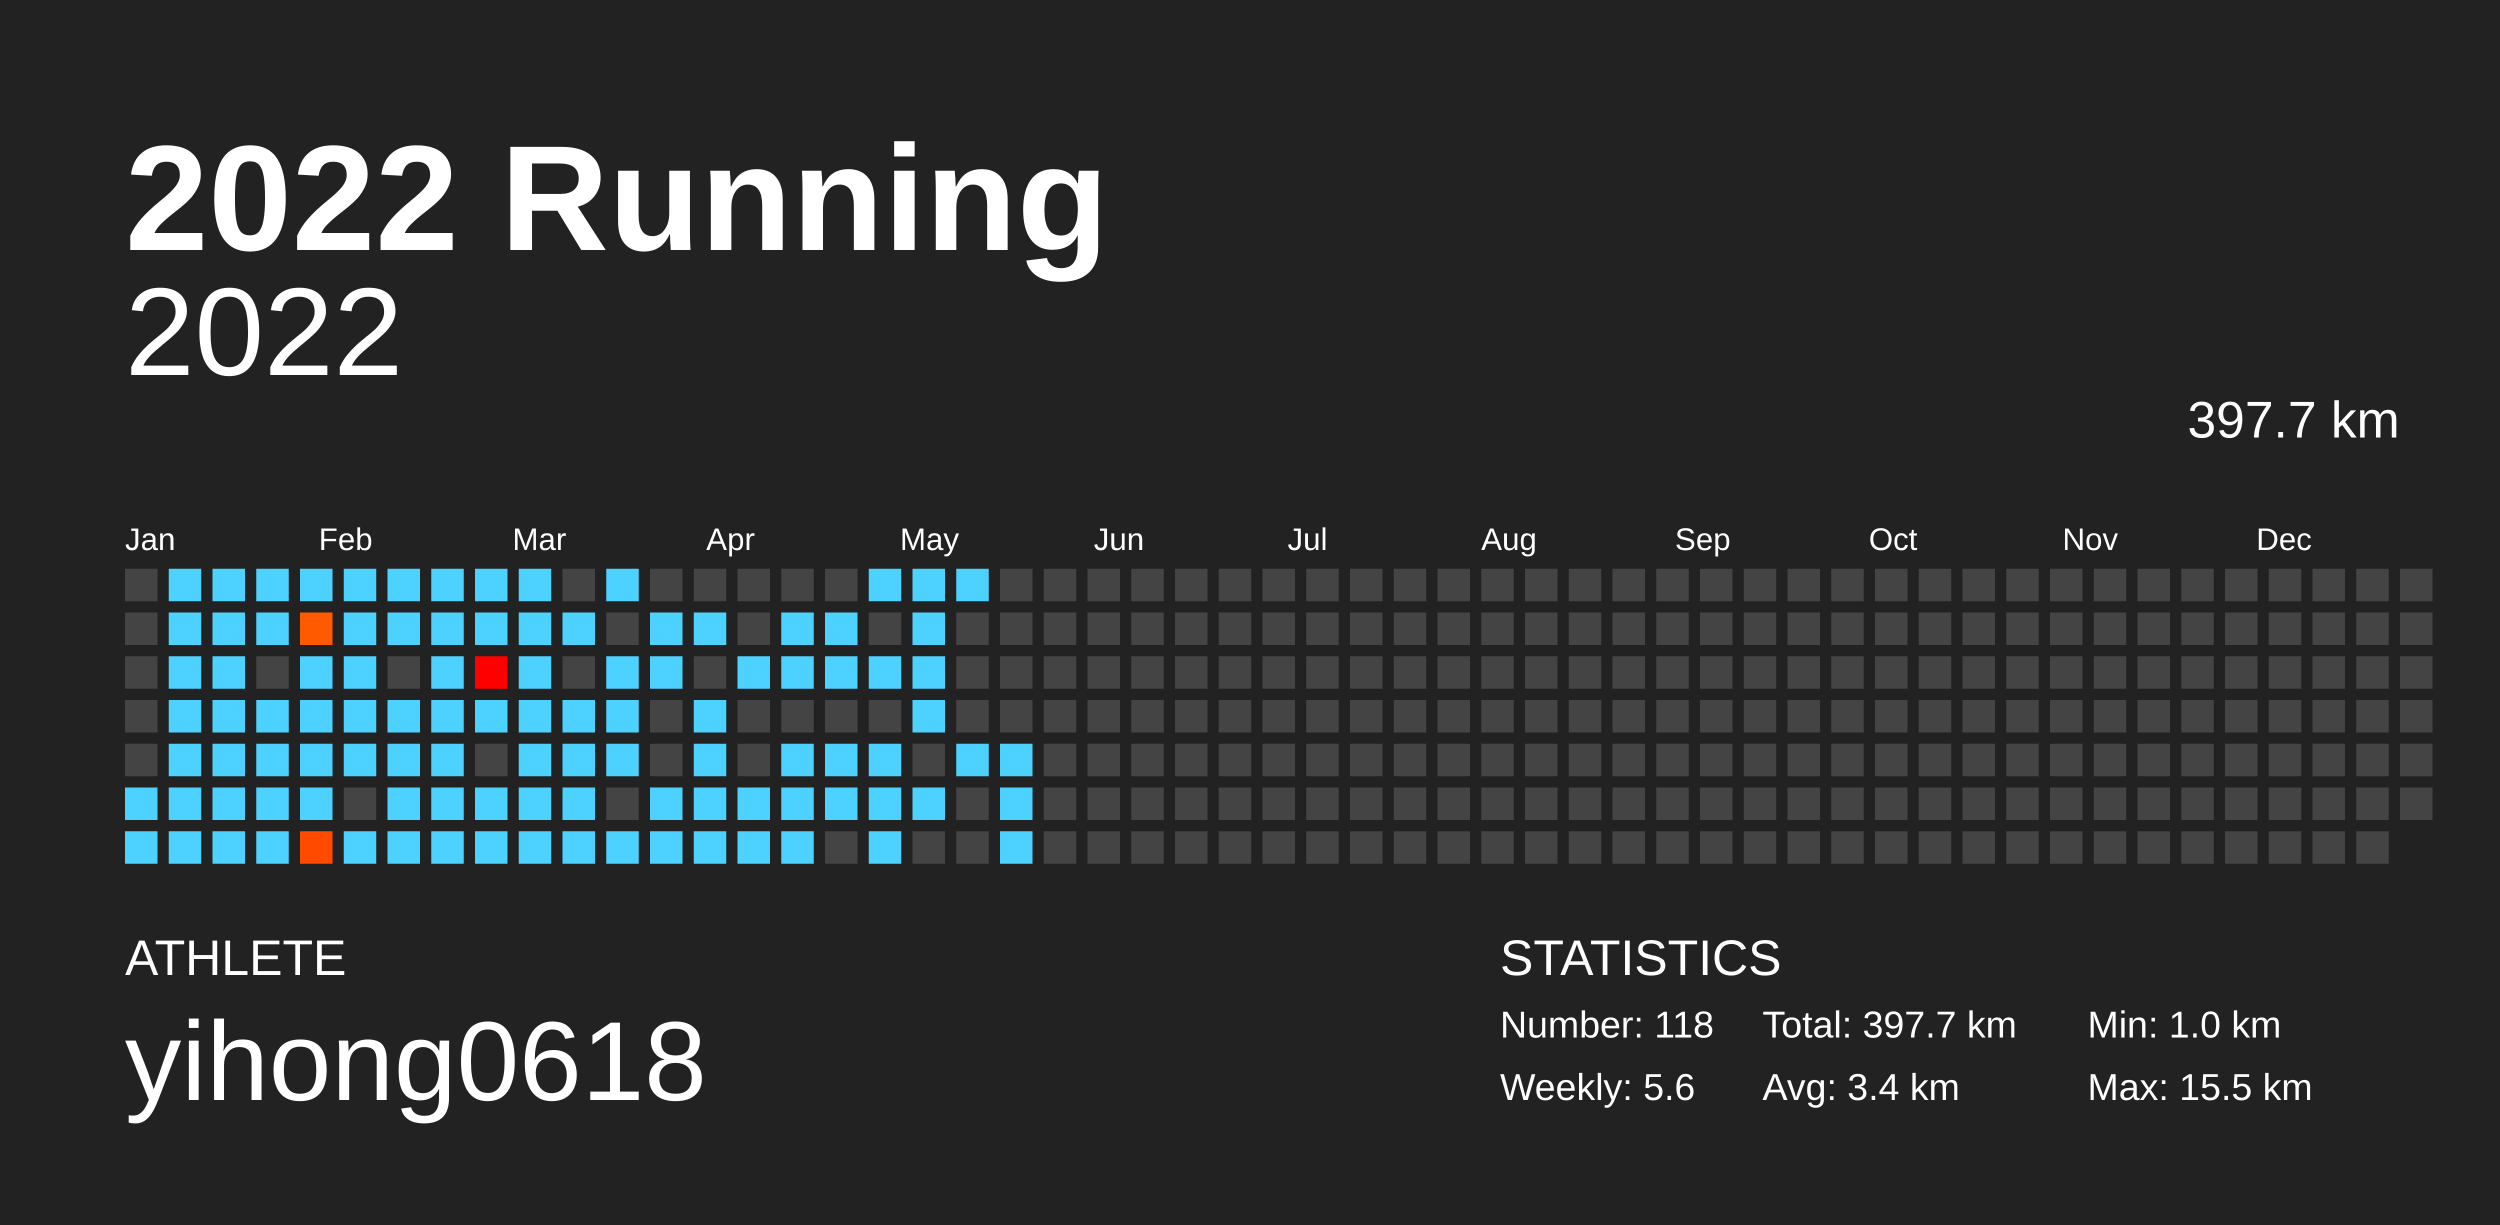
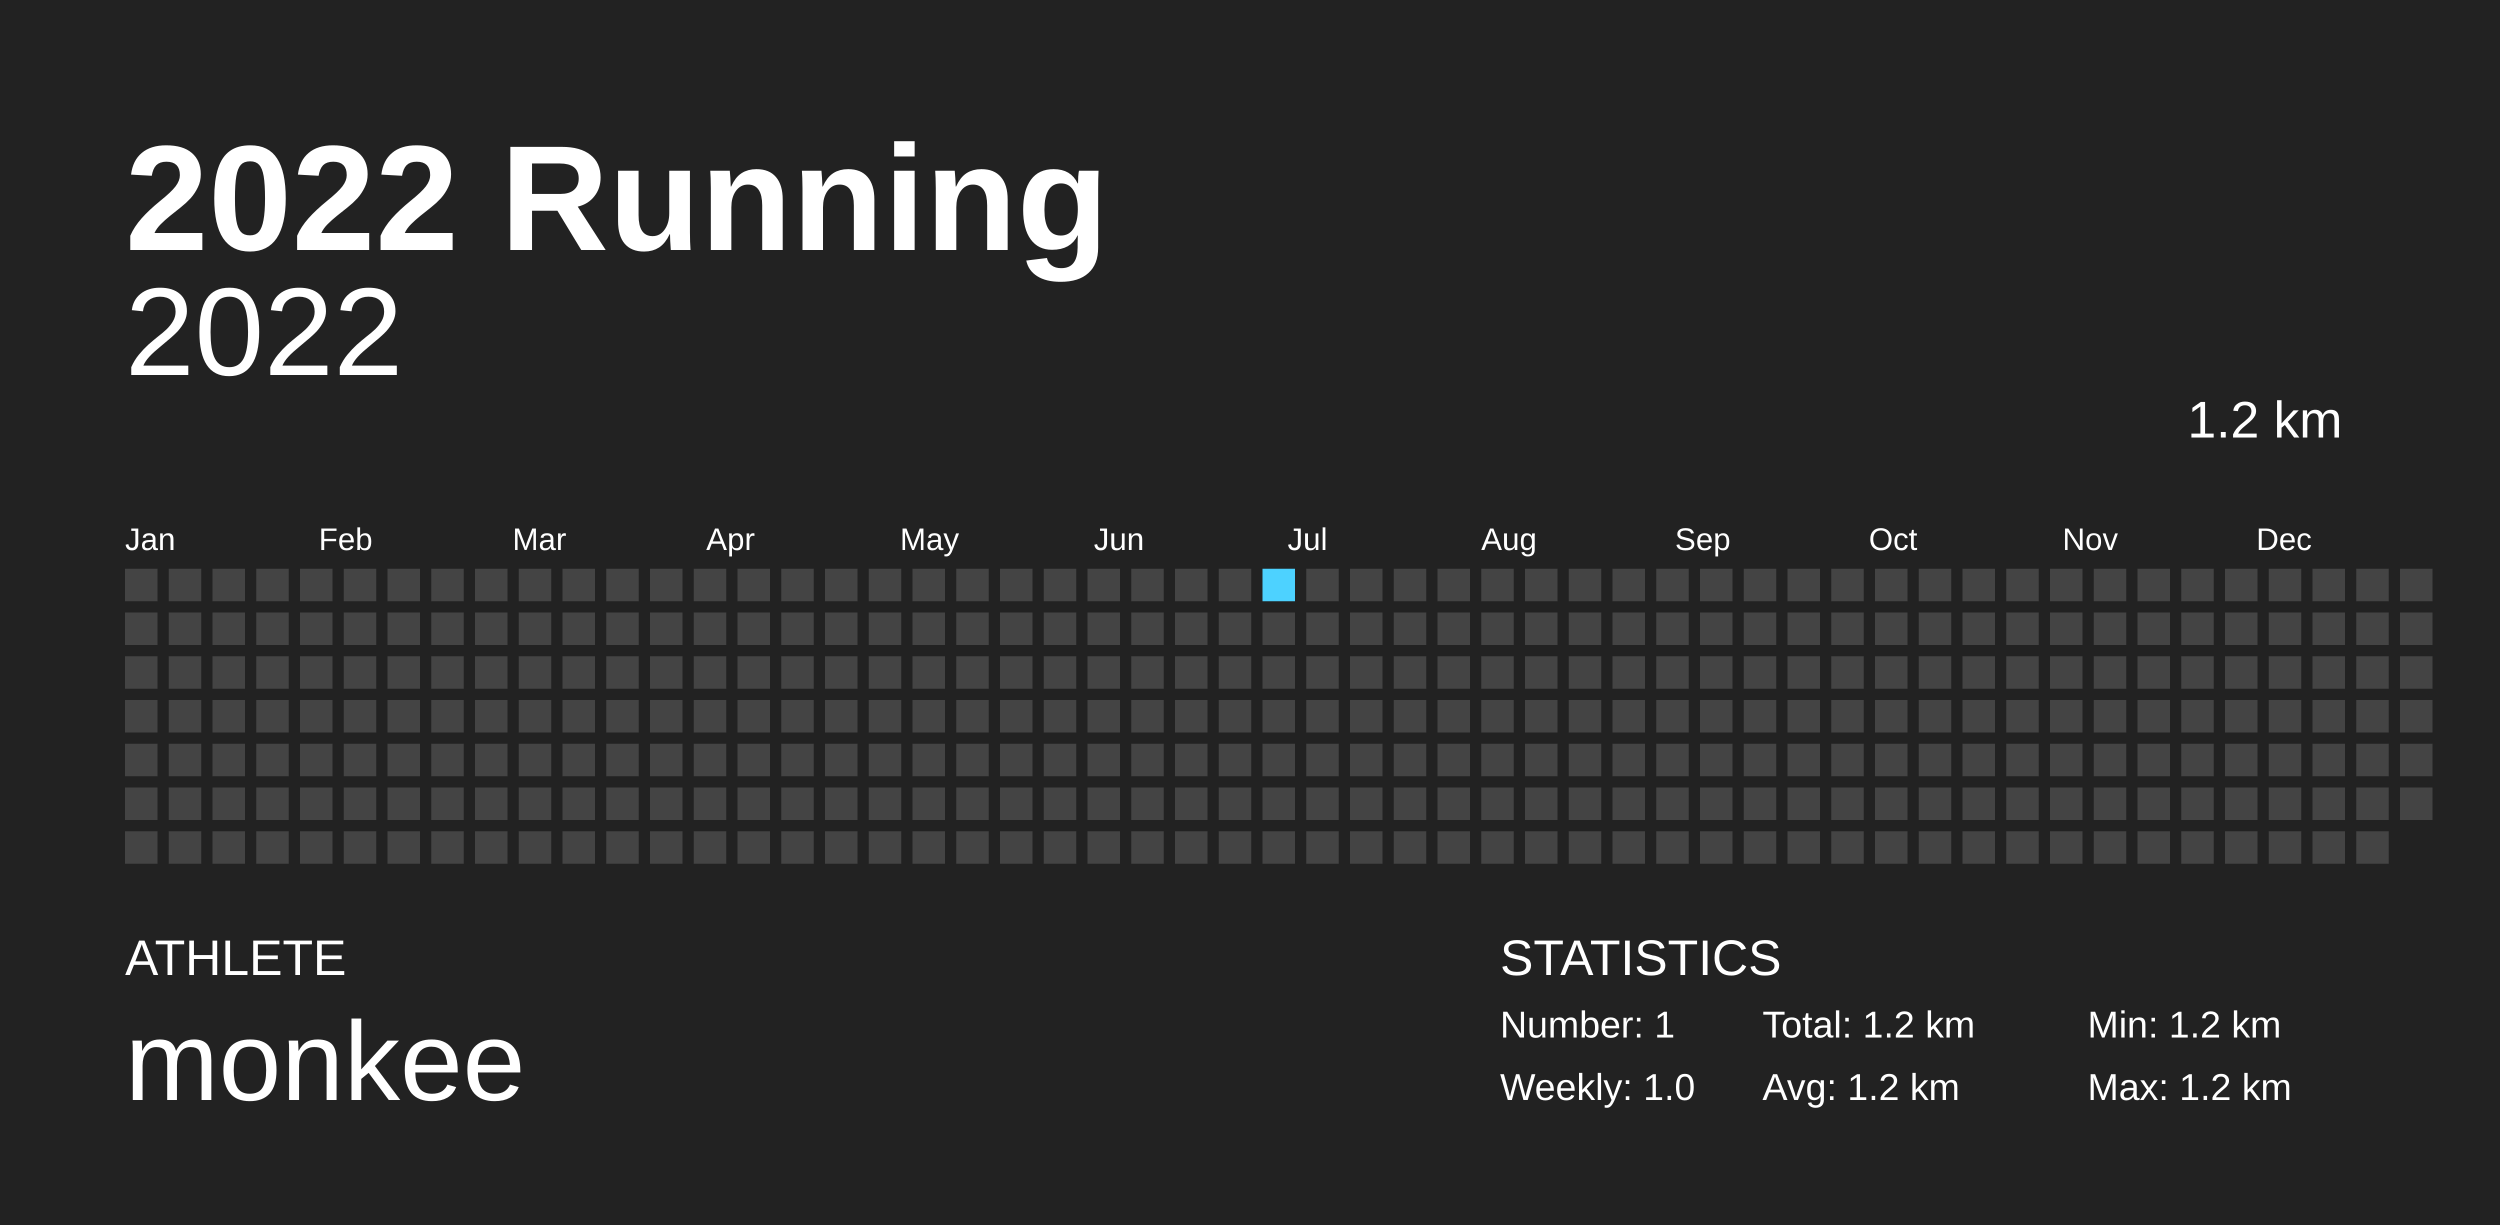
<svg xmlns="http://www.w3.org/2000/svg" baseProfile="full" height="98mm" version="1.1" viewBox="0,0,200,98" width="200mm">
  <defs />
  <rect fill="#222222" height="98" width="200" x="0" y="0" />
  <text fill="#FFFFFF" style="font-size:12px; font-family:Arial; font-weight:bold;" x="10" y="20">2022 Running</text>
  <text fill="#FFFFFF" style="font-size:4px; font-family:Arial" x="10" y="78">ATHLETE</text>
-   <text fill="#FFFFFF" style="font-size:9px; font-family:Arial" x="10" y="88">yihong0618</text>
+   <text fill="#FFFFFF" style="font-size:9px; font-family:Arial" x="10" y="88">monkee</text>
  <text fill="#FFFFFF" style="font-size:4px; font-family:Arial" x="120" y="78">STATISTICS</text>
-   <text fill="#FFFFFF" style="font-size:3px; font-family:Arial" x="120" y="83">Number: 118</text>
-   <text fill="#FFFFFF" style="font-size:3px; font-family:Arial" x="120" y="88">Weekly: 5.6</text>
-   <text fill="#FFFFFF" style="font-size:3px; font-family:Arial" x="141" y="83">Total: 397.7 km</text>
-   <text fill="#FFFFFF" style="font-size:3px; font-family:Arial" x="141" y="88">Avg: 3.4 km</text>
-   <text fill="#FFFFFF" style="font-size:3px; font-family:Arial" x="167" y="83">Min: 1.0 km</text>
-   <text fill="#FFFFFF" style="font-size:3px; font-family:Arial" x="167" y="88">Max: 15.5 km</text>
+   <text fill="#FFFFFF" style="font-size:3px; font-family:Arial" x="120" y="83">Number: 1</text>
+   <text fill="#FFFFFF" style="font-size:3px; font-family:Arial" x="120" y="88">Weekly: 1.0</text>
+   <text fill="#FFFFFF" style="font-size:3px; font-family:Arial" x="141" y="83">Total: 1.2 km</text>
+   <text fill="#FFFFFF" style="font-size:3px; font-family:Arial" x="141" y="88">Avg: 1.2 km</text>
+   <text fill="#FFFFFF" style="font-size:3px; font-family:Arial" x="167" y="83">Min: 1.2 km</text>
+   <text fill="#FFFFFF" style="font-size:3px; font-family:Arial" x="167" y="88">Max: 1.2 km</text>
  <text alignment-baseline="hanging" fill="#FFFFFF" style="font-size:10.0px; font-family:Arial;" x="10" y="30">2022</text>
-   <text alignment-baseline="hanging" fill="#FFFFFF" style="font-size:4.125px; font-family:Arial;" x="175" y="35">397.7 km</text>
+   <text alignment-baseline="hanging" fill="#FFFFFF" style="font-size:4.125px; font-family:Arial;" x="175" y="35">1.2 km</text>
  <text fill="#FFFFFF" style="font-size:2.5px; font-family:Arial" x="10.0" y="44">Jan</text>
  <text fill="#FFFFFF" style="font-size:2.5px; font-family:Arial" x="25.5" y="44">Feb</text>
  <text fill="#FFFFFF" style="font-size:2.5px; font-family:Arial" x="41.0" y="44">Mar</text>
  <text fill="#FFFFFF" style="font-size:2.5px; font-family:Arial" x="56.5" y="44">Apr</text>
  <text fill="#FFFFFF" style="font-size:2.5px; font-family:Arial" x="72.0" y="44">May</text>
  <text fill="#FFFFFF" style="font-size:2.5px; font-family:Arial" x="87.5" y="44">Jun</text>
  <text fill="#FFFFFF" style="font-size:2.5px; font-family:Arial" x="103.0" y="44">Jul</text>
  <text fill="#FFFFFF" style="font-size:2.5px; font-family:Arial" x="118.5" y="44">Aug</text>
  <text fill="#FFFFFF" style="font-size:2.5px; font-family:Arial" x="134.0" y="44">Sep</text>
  <text fill="#FFFFFF" style="font-size:2.5px; font-family:Arial" x="149.5" y="44">Oct</text>
  <text fill="#FFFFFF" style="font-size:2.5px; font-family:Arial" x="165.0" y="44">Nov</text>
  <text fill="#FFFFFF" style="font-size:2.5px; font-family:Arial" x="180.5" y="44">Dec</text>
  <rect fill="#444444" height="2.6" width="2.6" x="10.0" y="45.5" />
  <rect fill="#444444" height="2.6" width="2.6" x="10.0" y="49.0" />
  <rect fill="#444444" height="2.6" width="2.6" x="10.0" y="52.5" />
  <rect fill="#444444" height="2.6" width="2.6" x="10.0" y="56.0" />
  <rect fill="#444444" height="2.6" width="2.6" x="10.0" y="59.5" />
-   <rect fill="#4dd2ff" height="2.6" width="2.6" x="10.0" y="63.0" />
-   <rect fill="#4dd2ff" height="2.6" width="2.6" x="10.0" y="66.5" />
-   <rect fill="#4dd2ff" height="2.6" width="2.6" x="13.5" y="45.5" />
-   <rect fill="#4dd2ff" height="2.6" width="2.6" x="13.5" y="49.0" />
-   <rect fill="#4dd2ff" height="2.6" width="2.6" x="13.5" y="52.5" />
-   <rect fill="#4dd2ff" height="2.6" width="2.6" x="13.5" y="56.0" />
-   <rect fill="#4dd2ff" height="2.6" width="2.6" x="13.5" y="59.5" />
-   <rect fill="#4dd2ff" height="2.6" width="2.6" x="13.5" y="63.0" />
-   <rect fill="#4dd2ff" height="2.6" width="2.6" x="13.5" y="66.5" />
-   <rect fill="#4dd2ff" height="2.6" width="2.6" x="17.0" y="45.5" />
-   <rect fill="#4dd2ff" height="2.6" width="2.6" x="17.0" y="49.0" />
-   <rect fill="#4dd2ff" height="2.6" width="2.6" x="17.0" y="52.5" />
-   <rect fill="#4dd2ff" height="2.6" width="2.6" x="17.0" y="56.0" />
-   <rect fill="#4dd2ff" height="2.6" width="2.6" x="17.0" y="59.5" />
-   <rect fill="#4dd2ff" height="2.6" width="2.6" x="17.0" y="63.0" />
-   <rect fill="#4dd2ff" height="2.6" width="2.6" x="17.0" y="66.5" />
-   <rect fill="#4dd2ff" height="2.6" width="2.6" x="20.5" y="45.5" />
-   <rect fill="#4dd2ff" height="2.6" width="2.6" x="20.5" y="49.0" />
+   <rect fill="#444444" height="2.6" width="2.6" x="10.0" y="63.0" />
+   <rect fill="#444444" height="2.6" width="2.6" x="10.0" y="66.5" />
+   <rect fill="#444444" height="2.6" width="2.6" x="13.5" y="45.5" />
+   <rect fill="#444444" height="2.6" width="2.6" x="13.5" y="49.0" />
+   <rect fill="#444444" height="2.6" width="2.6" x="13.5" y="52.5" />
+   <rect fill="#444444" height="2.6" width="2.6" x="13.5" y="56.0" />
+   <rect fill="#444444" height="2.6" width="2.6" x="13.5" y="59.5" />
+   <rect fill="#444444" height="2.6" width="2.6" x="13.5" y="63.0" />
+   <rect fill="#444444" height="2.6" width="2.6" x="13.5" y="66.5" />
+   <rect fill="#444444" height="2.6" width="2.6" x="17.0" y="45.5" />
+   <rect fill="#444444" height="2.6" width="2.6" x="17.0" y="49.0" />
+   <rect fill="#444444" height="2.6" width="2.6" x="17.0" y="52.5" />
+   <rect fill="#444444" height="2.6" width="2.6" x="17.0" y="56.0" />
+   <rect fill="#444444" height="2.6" width="2.6" x="17.0" y="59.5" />
+   <rect fill="#444444" height="2.6" width="2.6" x="17.0" y="63.0" />
+   <rect fill="#444444" height="2.6" width="2.6" x="17.0" y="66.5" />
+   <rect fill="#444444" height="2.6" width="2.6" x="20.5" y="45.5" />
+   <rect fill="#444444" height="2.6" width="2.6" x="20.5" y="49.0" />
  <rect fill="#444444" height="2.6" width="2.6" x="20.5" y="52.5" />
-   <rect fill="#4dd2ff" height="2.6" width="2.6" x="20.5" y="56.0" />
-   <rect fill="#4dd2ff" height="2.6" width="2.6" x="20.5" y="59.5" />
-   <rect fill="#4dd2ff" height="2.6" width="2.6" x="20.5" y="63.0" />
-   <rect fill="#4dd2ff" height="2.6" width="2.6" x="20.5" y="66.5" />
-   <rect fill="#4dd2ff" height="2.6" width="2.6" x="24.0" y="45.5" />
-   <rect fill="#ff5a00" height="2.6" width="2.6" x="24.0" y="49.0" />
-   <rect fill="#4dd2ff" height="2.6" width="2.6" x="24.0" y="52.5" />
-   <rect fill="#4dd2ff" height="2.6" width="2.6" x="24.0" y="56.0" />
-   <rect fill="#4dd2ff" height="2.6" width="2.6" x="24.0" y="59.5" />
-   <rect fill="#4dd2ff" height="2.6" width="2.6" x="24.0" y="63.0" />
-   <rect fill="#ff4a00" height="2.6" width="2.6" x="24.0" y="66.5" />
-   <rect fill="#4dd2ff" height="2.6" width="2.6" x="27.5" y="45.5" />
-   <rect fill="#4dd2ff" height="2.6" width="2.6" x="27.5" y="49.0" />
-   <rect fill="#4dd2ff" height="2.6" width="2.6" x="27.5" y="52.5" />
-   <rect fill="#4dd2ff" height="2.6" width="2.6" x="27.5" y="56.0" />
-   <rect fill="#4dd2ff" height="2.6" width="2.6" x="27.5" y="59.5" />
+   <rect fill="#444444" height="2.6" width="2.6" x="20.5" y="56.0" />
+   <rect fill="#444444" height="2.6" width="2.6" x="20.5" y="59.5" />
+   <rect fill="#444444" height="2.6" width="2.6" x="20.5" y="63.0" />
+   <rect fill="#444444" height="2.6" width="2.6" x="20.5" y="66.5" />
+   <rect fill="#444444" height="2.6" width="2.6" x="24.0" y="45.5" />
+   <rect fill="#444444" height="2.6" width="2.6" x="24.0" y="49.0" />
+   <rect fill="#444444" height="2.6" width="2.6" x="24.0" y="52.5" />
+   <rect fill="#444444" height="2.6" width="2.6" x="24.0" y="56.0" />
+   <rect fill="#444444" height="2.6" width="2.6" x="24.0" y="59.5" />
+   <rect fill="#444444" height="2.6" width="2.6" x="24.0" y="63.0" />
+   <rect fill="#444444" height="2.6" width="2.6" x="24.0" y="66.5" />
+   <rect fill="#444444" height="2.6" width="2.6" x="27.5" y="45.5" />
+   <rect fill="#444444" height="2.6" width="2.6" x="27.5" y="49.0" />
+   <rect fill="#444444" height="2.6" width="2.6" x="27.5" y="52.5" />
+   <rect fill="#444444" height="2.6" width="2.6" x="27.5" y="56.0" />
+   <rect fill="#444444" height="2.6" width="2.6" x="27.5" y="59.5" />
  <rect fill="#444444" height="2.6" width="2.6" x="27.5" y="63.0" />
-   <rect fill="#4dd2ff" height="2.6" width="2.6" x="27.5" y="66.5" />
-   <rect fill="#4dd2ff" height="2.6" width="2.6" x="31.0" y="45.5" />
-   <rect fill="#4dd2ff" height="2.6" width="2.6" x="31.0" y="49.0" />
+   <rect fill="#444444" height="2.6" width="2.6" x="27.5" y="66.5" />
+   <rect fill="#444444" height="2.6" width="2.6" x="31.0" y="45.5" />
+   <rect fill="#444444" height="2.6" width="2.6" x="31.0" y="49.0" />
  <rect fill="#444444" height="2.6" width="2.6" x="31.0" y="52.5" />
-   <rect fill="#4dd2ff" height="2.6" width="2.6" x="31.0" y="56.0" />
-   <rect fill="#4dd2ff" height="2.6" width="2.6" x="31.0" y="59.5" />
-   <rect fill="#4dd2ff" height="2.6" width="2.6" x="31.0" y="63.0" />
-   <rect fill="#4dd2ff" height="2.6" width="2.6" x="31.0" y="66.5" />
-   <rect fill="#4dd2ff" height="2.6" width="2.6" x="34.5" y="45.5" />
-   <rect fill="#4dd2ff" height="2.6" width="2.6" x="34.5" y="49.0" />
-   <rect fill="#4dd2ff" height="2.6" width="2.6" x="34.5" y="52.5" />
-   <rect fill="#4dd2ff" height="2.6" width="2.6" x="34.5" y="56.0" />
-   <rect fill="#4dd2ff" height="2.6" width="2.6" x="34.5" y="59.5" />
-   <rect fill="#4dd2ff" height="2.6" width="2.6" x="34.5" y="63.0" />
-   <rect fill="#4dd2ff" height="2.6" width="2.6" x="34.5" y="66.5" />
-   <rect fill="#4dd2ff" height="2.6" width="2.6" x="38.0" y="45.5" />
-   <rect fill="#4dd2ff" height="2.6" width="2.6" x="38.0" y="49.0" />
-   <rect fill="#ff0000" height="2.6" width="2.6" x="38.0" y="52.5" />
-   <rect fill="#4dd2ff" height="2.6" width="2.6" x="38.0" y="56.0" />
+   <rect fill="#444444" height="2.6" width="2.6" x="31.0" y="56.0" />
+   <rect fill="#444444" height="2.6" width="2.6" x="31.0" y="59.5" />
+   <rect fill="#444444" height="2.6" width="2.6" x="31.0" y="63.0" />
+   <rect fill="#444444" height="2.6" width="2.6" x="31.0" y="66.5" />
+   <rect fill="#444444" height="2.6" width="2.6" x="34.5" y="45.5" />
+   <rect fill="#444444" height="2.6" width="2.6" x="34.5" y="49.0" />
+   <rect fill="#444444" height="2.6" width="2.6" x="34.5" y="52.5" />
+   <rect fill="#444444" height="2.6" width="2.6" x="34.5" y="56.0" />
+   <rect fill="#444444" height="2.6" width="2.6" x="34.5" y="59.5" />
+   <rect fill="#444444" height="2.6" width="2.6" x="34.5" y="63.0" />
+   <rect fill="#444444" height="2.6" width="2.6" x="34.5" y="66.5" />
+   <rect fill="#444444" height="2.6" width="2.6" x="38.0" y="45.5" />
+   <rect fill="#444444" height="2.6" width="2.6" x="38.0" y="49.0" />
+   <rect fill="#444444" height="2.6" width="2.6" x="38.0" y="52.5" />
+   <rect fill="#444444" height="2.6" width="2.6" x="38.0" y="56.0" />
  <rect fill="#444444" height="2.6" width="2.6" x="38.0" y="59.5" />
-   <rect fill="#4dd2ff" height="2.6" width="2.6" x="38.0" y="63.0" />
-   <rect fill="#4dd2ff" height="2.6" width="2.6" x="38.0" y="66.5" />
-   <rect fill="#4dd2ff" height="2.6" width="2.6" x="41.5" y="45.5" />
-   <rect fill="#4dd2ff" height="2.6" width="2.6" x="41.5" y="49.0" />
-   <rect fill="#4dd2ff" height="2.6" width="2.6" x="41.5" y="52.5" />
-   <rect fill="#4dd2ff" height="2.6" width="2.6" x="41.5" y="56.0" />
-   <rect fill="#4dd2ff" height="2.6" width="2.6" x="41.5" y="59.5" />
-   <rect fill="#4dd2ff" height="2.6" width="2.6" x="41.5" y="63.0" />
-   <rect fill="#4dd2ff" height="2.6" width="2.6" x="41.5" y="66.5" />
+   <rect fill="#444444" height="2.6" width="2.6" x="38.0" y="63.0" />
+   <rect fill="#444444" height="2.6" width="2.6" x="38.0" y="66.5" />
+   <rect fill="#444444" height="2.6" width="2.6" x="41.5" y="45.5" />
+   <rect fill="#444444" height="2.6" width="2.6" x="41.5" y="49.0" />
+   <rect fill="#444444" height="2.6" width="2.6" x="41.5" y="52.5" />
+   <rect fill="#444444" height="2.6" width="2.6" x="41.5" y="56.0" />
+   <rect fill="#444444" height="2.6" width="2.6" x="41.5" y="59.5" />
+   <rect fill="#444444" height="2.6" width="2.6" x="41.5" y="63.0" />
+   <rect fill="#444444" height="2.6" width="2.6" x="41.5" y="66.5" />
  <rect fill="#444444" height="2.6" width="2.6" x="45.0" y="45.5" />
-   <rect fill="#4dd2ff" height="2.6" width="2.6" x="45.0" y="49.0" />
+   <rect fill="#444444" height="2.6" width="2.6" x="45.0" y="49.0" />
  <rect fill="#444444" height="2.6" width="2.6" x="45.0" y="52.5" />
-   <rect fill="#4dd2ff" height="2.6" width="2.6" x="45.0" y="56.0" />
-   <rect fill="#4dd2ff" height="2.6" width="2.6" x="45.0" y="59.5" />
-   <rect fill="#4dd2ff" height="2.6" width="2.6" x="45.0" y="63.0" />
-   <rect fill="#4dd2ff" height="2.6" width="2.6" x="45.0" y="66.5" />
-   <rect fill="#4dd2ff" height="2.6" width="2.6" x="48.5" y="45.5" />
+   <rect fill="#444444" height="2.6" width="2.6" x="45.0" y="56.0" />
+   <rect fill="#444444" height="2.6" width="2.6" x="45.0" y="59.5" />
+   <rect fill="#444444" height="2.6" width="2.6" x="45.0" y="63.0" />
+   <rect fill="#444444" height="2.6" width="2.6" x="45.0" y="66.5" />
+   <rect fill="#444444" height="2.6" width="2.6" x="48.5" y="45.5" />
  <rect fill="#444444" height="2.6" width="2.6" x="48.5" y="49.0" />
-   <rect fill="#4dd2ff" height="2.6" width="2.6" x="48.5" y="52.5" />
-   <rect fill="#4dd2ff" height="2.6" width="2.6" x="48.5" y="56.0" />
-   <rect fill="#4dd2ff" height="2.6" width="2.6" x="48.5" y="59.5" />
+   <rect fill="#444444" height="2.6" width="2.6" x="48.5" y="52.5" />
+   <rect fill="#444444" height="2.6" width="2.6" x="48.5" y="56.0" />
+   <rect fill="#444444" height="2.6" width="2.6" x="48.5" y="59.5" />
  <rect fill="#444444" height="2.6" width="2.6" x="48.5" y="63.0" />
-   <rect fill="#4dd2ff" height="2.6" width="2.6" x="48.5" y="66.5" />
+   <rect fill="#444444" height="2.6" width="2.6" x="48.5" y="66.5" />
  <rect fill="#444444" height="2.6" width="2.6" x="52.0" y="45.5" />
-   <rect fill="#4dd2ff" height="2.6" width="2.6" x="52.0" y="49.0" />
-   <rect fill="#4dd2ff" height="2.6" width="2.6" x="52.0" y="52.5" />
+   <rect fill="#444444" height="2.6" width="2.6" x="52.0" y="49.0" />
+   <rect fill="#444444" height="2.6" width="2.6" x="52.0" y="52.5" />
  <rect fill="#444444" height="2.6" width="2.6" x="52.0" y="56.0" />
  <rect fill="#444444" height="2.6" width="2.6" x="52.0" y="59.5" />
-   <rect fill="#4dd2ff" height="2.6" width="2.6" x="52.0" y="63.0" />
-   <rect fill="#4dd2ff" height="2.6" width="2.6" x="52.0" y="66.5" />
+   <rect fill="#444444" height="2.6" width="2.6" x="52.0" y="63.0" />
+   <rect fill="#444444" height="2.6" width="2.6" x="52.0" y="66.5" />
  <rect fill="#444444" height="2.6" width="2.6" x="55.5" y="45.5" />
-   <rect fill="#4dd2ff" height="2.6" width="2.6" x="55.5" y="49.0" />
+   <rect fill="#444444" height="2.6" width="2.6" x="55.5" y="49.0" />
  <rect fill="#444444" height="2.6" width="2.6" x="55.5" y="52.5" />
-   <rect fill="#4dd2ff" height="2.6" width="2.6" x="55.5" y="56.0" />
-   <rect fill="#4dd2ff" height="2.6" width="2.6" x="55.5" y="59.5" />
-   <rect fill="#4dd2ff" height="2.6" width="2.6" x="55.5" y="63.0" />
-   <rect fill="#4dd2ff" height="2.6" width="2.6" x="55.5" y="66.5" />
+   <rect fill="#444444" height="2.6" width="2.6" x="55.5" y="56.0" />
+   <rect fill="#444444" height="2.6" width="2.6" x="55.5" y="59.5" />
+   <rect fill="#444444" height="2.6" width="2.6" x="55.5" y="63.0" />
+   <rect fill="#444444" height="2.6" width="2.6" x="55.5" y="66.5" />
  <rect fill="#444444" height="2.6" width="2.6" x="59.0" y="45.5" />
  <rect fill="#444444" height="2.6" width="2.6" x="59.0" y="49.0" />
-   <rect fill="#4dd2ff" height="2.6" width="2.6" x="59.0" y="52.5" />
+   <rect fill="#444444" height="2.6" width="2.6" x="59.0" y="52.5" />
  <rect fill="#444444" height="2.6" width="2.6" x="59.0" y="56.0" />
  <rect fill="#444444" height="2.6" width="2.6" x="59.0" y="59.5" />
-   <rect fill="#4dd2ff" height="2.6" width="2.6" x="59.0" y="63.0" />
-   <rect fill="#4dd2ff" height="2.6" width="2.6" x="59.0" y="66.5" />
+   <rect fill="#444444" height="2.6" width="2.6" x="59.0" y="63.0" />
+   <rect fill="#444444" height="2.6" width="2.6" x="59.0" y="66.5" />
  <rect fill="#444444" height="2.6" width="2.6" x="62.5" y="45.5" />
-   <rect fill="#4dd2ff" height="2.6" width="2.6" x="62.5" y="49.0" />
-   <rect fill="#4dd2ff" height="2.6" width="2.6" x="62.5" y="52.5" />
+   <rect fill="#444444" height="2.6" width="2.6" x="62.5" y="49.0" />
+   <rect fill="#444444" height="2.6" width="2.6" x="62.5" y="52.5" />
  <rect fill="#444444" height="2.6" width="2.6" x="62.5" y="56.0" />
-   <rect fill="#4dd2ff" height="2.6" width="2.6" x="62.5" y="59.5" />
-   <rect fill="#4dd2ff" height="2.6" width="2.6" x="62.5" y="63.0" />
-   <rect fill="#4dd2ff" height="2.6" width="2.6" x="62.5" y="66.5" />
+   <rect fill="#444444" height="2.6" width="2.6" x="62.5" y="59.5" />
+   <rect fill="#444444" height="2.6" width="2.6" x="62.5" y="63.0" />
+   <rect fill="#444444" height="2.6" width="2.6" x="62.5" y="66.5" />
  <rect fill="#444444" height="2.6" width="2.6" x="66.0" y="45.5" />
-   <rect fill="#4dd2ff" height="2.6" width="2.6" x="66.0" y="49.0" />
-   <rect fill="#4dd2ff" height="2.6" width="2.6" x="66.0" y="52.5" />
+   <rect fill="#444444" height="2.6" width="2.6" x="66.0" y="49.0" />
+   <rect fill="#444444" height="2.6" width="2.6" x="66.0" y="52.5" />
  <rect fill="#444444" height="2.6" width="2.6" x="66.0" y="56.0" />
-   <rect fill="#4dd2ff" height="2.6" width="2.6" x="66.0" y="59.5" />
-   <rect fill="#4dd2ff" height="2.6" width="2.6" x="66.0" y="63.0" />
+   <rect fill="#444444" height="2.6" width="2.6" x="66.0" y="59.5" />
+   <rect fill="#444444" height="2.6" width="2.6" x="66.0" y="63.0" />
  <rect fill="#444444" height="2.6" width="2.6" x="66.0" y="66.5" />
-   <rect fill="#4dd2ff" height="2.6" width="2.6" x="69.5" y="45.5" />
+   <rect fill="#444444" height="2.6" width="2.6" x="69.5" y="45.5" />
  <rect fill="#444444" height="2.6" width="2.6" x="69.5" y="49.0" />
-   <rect fill="#4dd2ff" height="2.6" width="2.6" x="69.5" y="52.5" />
+   <rect fill="#444444" height="2.6" width="2.6" x="69.5" y="52.5" />
  <rect fill="#444444" height="2.6" width="2.6" x="69.5" y="56.0" />
-   <rect fill="#4dd2ff" height="2.6" width="2.6" x="69.5" y="59.5" />
-   <rect fill="#4dd2ff" height="2.6" width="2.6" x="69.5" y="63.0" />
-   <rect fill="#4dd2ff" height="2.6" width="2.6" x="69.5" y="66.5" />
-   <rect fill="#4dd2ff" height="2.6" width="2.6" x="73.0" y="45.5" />
-   <rect fill="#4dd2ff" height="2.6" width="2.6" x="73.0" y="49.0" />
-   <rect fill="#4dd2ff" height="2.6" width="2.6" x="73.0" y="52.5" />
-   <rect fill="#4dd2ff" height="2.6" width="2.6" x="73.0" y="56.0" />
+   <rect fill="#444444" height="2.6" width="2.6" x="69.5" y="59.5" />
+   <rect fill="#444444" height="2.6" width="2.6" x="69.5" y="63.0" />
+   <rect fill="#444444" height="2.6" width="2.6" x="69.5" y="66.5" />
+   <rect fill="#444444" height="2.6" width="2.6" x="73.0" y="45.5" />
+   <rect fill="#444444" height="2.6" width="2.6" x="73.0" y="49.0" />
+   <rect fill="#444444" height="2.6" width="2.6" x="73.0" y="52.5" />
+   <rect fill="#444444" height="2.6" width="2.6" x="73.0" y="56.0" />
  <rect fill="#444444" height="2.6" width="2.6" x="73.0" y="59.5" />
-   <rect fill="#4dd2ff" height="2.6" width="2.6" x="73.0" y="63.0" />
+   <rect fill="#444444" height="2.6" width="2.6" x="73.0" y="63.0" />
  <rect fill="#444444" height="2.6" width="2.6" x="73.0" y="66.5" />
-   <rect fill="#4dd2ff" height="2.6" width="2.6" x="76.5" y="45.5" />
+   <rect fill="#444444" height="2.6" width="2.6" x="76.5" y="45.5" />
  <rect fill="#444444" height="2.6" width="2.6" x="76.5" y="49.0" />
  <rect fill="#444444" height="2.6" width="2.6" x="76.5" y="52.5" />
  <rect fill="#444444" height="2.6" width="2.6" x="76.5" y="56.0" />
-   <rect fill="#4dd2ff" height="2.6" width="2.6" x="76.5" y="59.5" />
+   <rect fill="#444444" height="2.6" width="2.6" x="76.5" y="59.5" />
  <rect fill="#444444" height="2.6" width="2.6" x="76.5" y="63.0" />
  <rect fill="#444444" height="2.6" width="2.6" x="76.5" y="66.5" />
  <rect fill="#444444" height="2.6" width="2.6" x="80.0" y="45.5" />
  <rect fill="#444444" height="2.6" width="2.6" x="80.0" y="49.0" />
  <rect fill="#444444" height="2.6" width="2.6" x="80.0" y="52.5" />
  <rect fill="#444444" height="2.6" width="2.6" x="80.0" y="56.0" />
-   <rect fill="#4dd2ff" height="2.6" width="2.6" x="80.0" y="59.5" />
-   <rect fill="#4dd2ff" height="2.6" width="2.6" x="80.0" y="63.0" />
-   <rect fill="#4dd2ff" height="2.6" width="2.6" x="80.0" y="66.5" />
+   <rect fill="#444444" height="2.6" width="2.6" x="80.0" y="59.5" />
+   <rect fill="#444444" height="2.6" width="2.6" x="80.0" y="63.0" />
+   <rect fill="#444444" height="2.6" width="2.6" x="80.0" y="66.5" />
  <rect fill="#444444" height="2.6" width="2.6" x="83.5" y="45.5" />
  <rect fill="#444444" height="2.6" width="2.6" x="83.5" y="49.0" />
  <rect fill="#444444" height="2.6" width="2.6" x="83.5" y="52.5" />
  <rect fill="#444444" height="2.6" width="2.6" x="83.5" y="56.0" />
  <rect fill="#444444" height="2.6" width="2.6" x="83.5" y="59.5" />
  <rect fill="#444444" height="2.6" width="2.6" x="83.5" y="63.0" />
  <rect fill="#444444" height="2.6" width="2.6" x="83.5" y="66.5" />
  <rect fill="#444444" height="2.6" width="2.6" x="87.0" y="45.5" />
  <rect fill="#444444" height="2.6" width="2.6" x="87.0" y="49.0" />
  <rect fill="#444444" height="2.6" width="2.6" x="87.0" y="52.5" />
  <rect fill="#444444" height="2.6" width="2.6" x="87.0" y="56.0" />
  <rect fill="#444444" height="2.6" width="2.6" x="87.0" y="59.5" />
  <rect fill="#444444" height="2.6" width="2.6" x="87.0" y="63.0" />
  <rect fill="#444444" height="2.6" width="2.6" x="87.0" y="66.5" />
  <rect fill="#444444" height="2.6" width="2.6" x="90.5" y="45.5" />
  <rect fill="#444444" height="2.6" width="2.6" x="90.5" y="49.0" />
  <rect fill="#444444" height="2.6" width="2.6" x="90.5" y="52.5" />
  <rect fill="#444444" height="2.6" width="2.6" x="90.5" y="56.0" />
  <rect fill="#444444" height="2.6" width="2.6" x="90.5" y="59.5" />
  <rect fill="#444444" height="2.6" width="2.6" x="90.5" y="63.0" />
  <rect fill="#444444" height="2.6" width="2.6" x="90.5" y="66.5" />
  <rect fill="#444444" height="2.6" width="2.6" x="94.0" y="45.5" />
  <rect fill="#444444" height="2.6" width="2.6" x="94.0" y="49.0" />
  <rect fill="#444444" height="2.6" width="2.6" x="94.0" y="52.5" />
  <rect fill="#444444" height="2.6" width="2.6" x="94.0" y="56.0" />
  <rect fill="#444444" height="2.6" width="2.6" x="94.0" y="59.5" />
  <rect fill="#444444" height="2.6" width="2.6" x="94.0" y="63.0" />
  <rect fill="#444444" height="2.6" width="2.6" x="94.0" y="66.5" />
  <rect fill="#444444" height="2.6" width="2.6" x="97.5" y="45.5" />
  <rect fill="#444444" height="2.6" width="2.6" x="97.5" y="49.0" />
  <rect fill="#444444" height="2.6" width="2.6" x="97.5" y="52.5" />
  <rect fill="#444444" height="2.6" width="2.6" x="97.5" y="56.0" />
  <rect fill="#444444" height="2.6" width="2.6" x="97.5" y="59.5" />
  <rect fill="#444444" height="2.6" width="2.6" x="97.5" y="63.0" />
  <rect fill="#444444" height="2.6" width="2.6" x="97.5" y="66.5" />
-   <rect fill="#444444" height="2.6" width="2.6" x="101.0" y="45.5" />
+   <rect fill="#4DD2FF" height="2.6" width="2.6" x="101.0" y="45.5" />
  <rect fill="#444444" height="2.6" width="2.6" x="101.0" y="49.0" />
  <rect fill="#444444" height="2.6" width="2.6" x="101.0" y="52.5" />
  <rect fill="#444444" height="2.6" width="2.6" x="101.0" y="56.0" />
  <rect fill="#444444" height="2.6" width="2.6" x="101.0" y="59.5" />
  <rect fill="#444444" height="2.6" width="2.6" x="101.0" y="63.0" />
  <rect fill="#444444" height="2.6" width="2.6" x="101.0" y="66.5" />
  <rect fill="#444444" height="2.6" width="2.6" x="104.5" y="45.5" />
  <rect fill="#444444" height="2.6" width="2.6" x="104.5" y="49.0" />
  <rect fill="#444444" height="2.6" width="2.6" x="104.5" y="52.5" />
  <rect fill="#444444" height="2.6" width="2.6" x="104.5" y="56.0" />
  <rect fill="#444444" height="2.6" width="2.6" x="104.5" y="59.5" />
  <rect fill="#444444" height="2.6" width="2.6" x="104.5" y="63.0" />
  <rect fill="#444444" height="2.6" width="2.6" x="104.5" y="66.5" />
  <rect fill="#444444" height="2.6" width="2.6" x="108.0" y="45.5" />
  <rect fill="#444444" height="2.6" width="2.6" x="108.0" y="49.0" />
  <rect fill="#444444" height="2.6" width="2.6" x="108.0" y="52.5" />
  <rect fill="#444444" height="2.6" width="2.6" x="108.0" y="56.0" />
  <rect fill="#444444" height="2.6" width="2.6" x="108.0" y="59.5" />
  <rect fill="#444444" height="2.6" width="2.6" x="108.0" y="63.0" />
  <rect fill="#444444" height="2.6" width="2.6" x="108.0" y="66.5" />
  <rect fill="#444444" height="2.6" width="2.6" x="111.5" y="45.5" />
  <rect fill="#444444" height="2.6" width="2.6" x="111.5" y="49.0" />
  <rect fill="#444444" height="2.6" width="2.6" x="111.5" y="52.5" />
  <rect fill="#444444" height="2.6" width="2.6" x="111.5" y="56.0" />
  <rect fill="#444444" height="2.6" width="2.6" x="111.5" y="59.5" />
  <rect fill="#444444" height="2.6" width="2.6" x="111.5" y="63.0" />
  <rect fill="#444444" height="2.6" width="2.6" x="111.5" y="66.5" />
  <rect fill="#444444" height="2.6" width="2.6" x="115.0" y="45.5" />
  <rect fill="#444444" height="2.6" width="2.6" x="115.0" y="49.0" />
  <rect fill="#444444" height="2.6" width="2.6" x="115.0" y="52.5" />
  <rect fill="#444444" height="2.6" width="2.6" x="115.0" y="56.0" />
  <rect fill="#444444" height="2.6" width="2.6" x="115.0" y="59.5" />
  <rect fill="#444444" height="2.6" width="2.6" x="115.0" y="63.0" />
  <rect fill="#444444" height="2.6" width="2.6" x="115.0" y="66.5" />
  <rect fill="#444444" height="2.6" width="2.6" x="118.5" y="45.5" />
  <rect fill="#444444" height="2.6" width="2.6" x="118.5" y="49.0" />
  <rect fill="#444444" height="2.6" width="2.6" x="118.5" y="52.5" />
  <rect fill="#444444" height="2.6" width="2.6" x="118.5" y="56.0" />
  <rect fill="#444444" height="2.6" width="2.6" x="118.5" y="59.5" />
  <rect fill="#444444" height="2.6" width="2.6" x="118.5" y="63.0" />
  <rect fill="#444444" height="2.6" width="2.6" x="118.5" y="66.5" />
  <rect fill="#444444" height="2.6" width="2.6" x="122.0" y="45.5" />
  <rect fill="#444444" height="2.6" width="2.6" x="122.0" y="49.0" />
  <rect fill="#444444" height="2.6" width="2.6" x="122.0" y="52.5" />
  <rect fill="#444444" height="2.6" width="2.6" x="122.0" y="56.0" />
  <rect fill="#444444" height="2.6" width="2.6" x="122.0" y="59.5" />
  <rect fill="#444444" height="2.6" width="2.6" x="122.0" y="63.0" />
  <rect fill="#444444" height="2.6" width="2.6" x="122.0" y="66.5" />
  <rect fill="#444444" height="2.6" width="2.6" x="125.5" y="45.5" />
  <rect fill="#444444" height="2.6" width="2.6" x="125.5" y="49.0" />
  <rect fill="#444444" height="2.6" width="2.6" x="125.5" y="52.5" />
  <rect fill="#444444" height="2.6" width="2.6" x="125.5" y="56.0" />
  <rect fill="#444444" height="2.6" width="2.6" x="125.5" y="59.5" />
  <rect fill="#444444" height="2.6" width="2.6" x="125.5" y="63.0" />
  <rect fill="#444444" height="2.6" width="2.6" x="125.5" y="66.5" />
  <rect fill="#444444" height="2.6" width="2.6" x="129.0" y="45.5" />
  <rect fill="#444444" height="2.6" width="2.6" x="129.0" y="49.0" />
  <rect fill="#444444" height="2.6" width="2.6" x="129.0" y="52.5" />
  <rect fill="#444444" height="2.6" width="2.6" x="129.0" y="56.0" />
  <rect fill="#444444" height="2.6" width="2.6" x="129.0" y="59.5" />
  <rect fill="#444444" height="2.6" width="2.6" x="129.0" y="63.0" />
  <rect fill="#444444" height="2.6" width="2.6" x="129.0" y="66.5" />
  <rect fill="#444444" height="2.6" width="2.6" x="132.5" y="45.5" />
  <rect fill="#444444" height="2.6" width="2.6" x="132.5" y="49.0" />
  <rect fill="#444444" height="2.6" width="2.6" x="132.5" y="52.5" />
  <rect fill="#444444" height="2.6" width="2.6" x="132.5" y="56.0" />
  <rect fill="#444444" height="2.6" width="2.6" x="132.5" y="59.5" />
  <rect fill="#444444" height="2.6" width="2.6" x="132.5" y="63.0" />
  <rect fill="#444444" height="2.6" width="2.6" x="132.5" y="66.5" />
  <rect fill="#444444" height="2.6" width="2.6" x="136.0" y="45.5" />
  <rect fill="#444444" height="2.6" width="2.6" x="136.0" y="49.0" />
  <rect fill="#444444" height="2.6" width="2.6" x="136.0" y="52.5" />
  <rect fill="#444444" height="2.6" width="2.6" x="136.0" y="56.0" />
  <rect fill="#444444" height="2.6" width="2.6" x="136.0" y="59.5" />
  <rect fill="#444444" height="2.6" width="2.6" x="136.0" y="63.0" />
  <rect fill="#444444" height="2.6" width="2.6" x="136.0" y="66.5" />
  <rect fill="#444444" height="2.6" width="2.6" x="139.5" y="45.5" />
  <rect fill="#444444" height="2.6" width="2.6" x="139.5" y="49.0" />
  <rect fill="#444444" height="2.6" width="2.6" x="139.5" y="52.5" />
  <rect fill="#444444" height="2.6" width="2.6" x="139.5" y="56.0" />
  <rect fill="#444444" height="2.6" width="2.6" x="139.5" y="59.5" />
  <rect fill="#444444" height="2.6" width="2.6" x="139.5" y="63.0" />
  <rect fill="#444444" height="2.6" width="2.6" x="139.5" y="66.5" />
  <rect fill="#444444" height="2.6" width="2.6" x="143.0" y="45.5" />
  <rect fill="#444444" height="2.6" width="2.6" x="143.0" y="49.0" />
  <rect fill="#444444" height="2.6" width="2.6" x="143.0" y="52.5" />
  <rect fill="#444444" height="2.6" width="2.6" x="143.0" y="56.0" />
  <rect fill="#444444" height="2.6" width="2.6" x="143.0" y="59.5" />
  <rect fill="#444444" height="2.6" width="2.6" x="143.0" y="63.0" />
  <rect fill="#444444" height="2.6" width="2.6" x="143.0" y="66.5" />
  <rect fill="#444444" height="2.6" width="2.6" x="146.5" y="45.5" />
  <rect fill="#444444" height="2.6" width="2.6" x="146.5" y="49.0" />
  <rect fill="#444444" height="2.6" width="2.6" x="146.5" y="52.5" />
  <rect fill="#444444" height="2.6" width="2.6" x="146.5" y="56.0" />
  <rect fill="#444444" height="2.6" width="2.6" x="146.5" y="59.5" />
  <rect fill="#444444" height="2.6" width="2.6" x="146.5" y="63.0" />
  <rect fill="#444444" height="2.6" width="2.6" x="146.5" y="66.5" />
  <rect fill="#444444" height="2.6" width="2.6" x="150.0" y="45.5" />
  <rect fill="#444444" height="2.6" width="2.6" x="150.0" y="49.0" />
  <rect fill="#444444" height="2.6" width="2.6" x="150.0" y="52.5" />
  <rect fill="#444444" height="2.6" width="2.6" x="150.0" y="56.0" />
  <rect fill="#444444" height="2.6" width="2.6" x="150.0" y="59.5" />
  <rect fill="#444444" height="2.6" width="2.6" x="150.0" y="63.0" />
  <rect fill="#444444" height="2.6" width="2.6" x="150.0" y="66.5" />
  <rect fill="#444444" height="2.6" width="2.6" x="153.5" y="45.5" />
  <rect fill="#444444" height="2.6" width="2.6" x="153.5" y="49.0" />
  <rect fill="#444444" height="2.6" width="2.6" x="153.5" y="52.5" />
  <rect fill="#444444" height="2.6" width="2.6" x="153.5" y="56.0" />
  <rect fill="#444444" height="2.6" width="2.6" x="153.5" y="59.5" />
  <rect fill="#444444" height="2.6" width="2.6" x="153.5" y="63.0" />
  <rect fill="#444444" height="2.6" width="2.6" x="153.5" y="66.5" />
  <rect fill="#444444" height="2.6" width="2.6" x="157.0" y="45.5" />
  <rect fill="#444444" height="2.6" width="2.6" x="157.0" y="49.0" />
  <rect fill="#444444" height="2.6" width="2.6" x="157.0" y="52.5" />
  <rect fill="#444444" height="2.6" width="2.6" x="157.0" y="56.0" />
  <rect fill="#444444" height="2.6" width="2.6" x="157.0" y="59.5" />
  <rect fill="#444444" height="2.6" width="2.6" x="157.0" y="63.0" />
  <rect fill="#444444" height="2.6" width="2.6" x="157.0" y="66.5" />
  <rect fill="#444444" height="2.6" width="2.6" x="160.5" y="45.5" />
  <rect fill="#444444" height="2.6" width="2.6" x="160.5" y="49.0" />
  <rect fill="#444444" height="2.6" width="2.6" x="160.5" y="52.5" />
  <rect fill="#444444" height="2.6" width="2.6" x="160.5" y="56.0" />
  <rect fill="#444444" height="2.6" width="2.6" x="160.5" y="59.5" />
  <rect fill="#444444" height="2.6" width="2.6" x="160.5" y="63.0" />
  <rect fill="#444444" height="2.6" width="2.6" x="160.5" y="66.5" />
  <rect fill="#444444" height="2.6" width="2.6" x="164.0" y="45.5" />
  <rect fill="#444444" height="2.6" width="2.6" x="164.0" y="49.0" />
  <rect fill="#444444" height="2.6" width="2.6" x="164.0" y="52.5" />
  <rect fill="#444444" height="2.6" width="2.6" x="164.0" y="56.0" />
  <rect fill="#444444" height="2.6" width="2.6" x="164.0" y="59.5" />
  <rect fill="#444444" height="2.6" width="2.6" x="164.0" y="63.0" />
  <rect fill="#444444" height="2.6" width="2.6" x="164.0" y="66.5" />
  <rect fill="#444444" height="2.6" width="2.6" x="167.5" y="45.5" />
  <rect fill="#444444" height="2.6" width="2.6" x="167.5" y="49.0" />
  <rect fill="#444444" height="2.6" width="2.6" x="167.5" y="52.5" />
  <rect fill="#444444" height="2.6" width="2.6" x="167.5" y="56.0" />
  <rect fill="#444444" height="2.6" width="2.6" x="167.5" y="59.5" />
  <rect fill="#444444" height="2.6" width="2.6" x="167.5" y="63.0" />
  <rect fill="#444444" height="2.6" width="2.6" x="167.5" y="66.5" />
  <rect fill="#444444" height="2.6" width="2.6" x="171.0" y="45.5" />
  <rect fill="#444444" height="2.6" width="2.6" x="171.0" y="49.0" />
  <rect fill="#444444" height="2.6" width="2.6" x="171.0" y="52.5" />
  <rect fill="#444444" height="2.6" width="2.6" x="171.0" y="56.0" />
  <rect fill="#444444" height="2.6" width="2.6" x="171.0" y="59.5" />
  <rect fill="#444444" height="2.6" width="2.6" x="171.0" y="63.0" />
  <rect fill="#444444" height="2.6" width="2.6" x="171.0" y="66.5" />
  <rect fill="#444444" height="2.6" width="2.6" x="174.5" y="45.5" />
  <rect fill="#444444" height="2.6" width="2.6" x="174.5" y="49.0" />
  <rect fill="#444444" height="2.6" width="2.6" x="174.5" y="52.5" />
  <rect fill="#444444" height="2.6" width="2.6" x="174.5" y="56.0" />
  <rect fill="#444444" height="2.6" width="2.6" x="174.5" y="59.5" />
  <rect fill="#444444" height="2.6" width="2.6" x="174.5" y="63.0" />
  <rect fill="#444444" height="2.6" width="2.6" x="174.5" y="66.5" />
  <rect fill="#444444" height="2.6" width="2.6" x="178.0" y="45.5" />
  <rect fill="#444444" height="2.6" width="2.6" x="178.0" y="49.0" />
  <rect fill="#444444" height="2.6" width="2.6" x="178.0" y="52.5" />
  <rect fill="#444444" height="2.6" width="2.6" x="178.0" y="56.0" />
  <rect fill="#444444" height="2.6" width="2.6" x="178.0" y="59.5" />
  <rect fill="#444444" height="2.6" width="2.6" x="178.0" y="63.0" />
  <rect fill="#444444" height="2.6" width="2.6" x="178.0" y="66.5" />
  <rect fill="#444444" height="2.6" width="2.6" x="181.5" y="45.5" />
  <rect fill="#444444" height="2.6" width="2.6" x="181.5" y="49.0" />
  <rect fill="#444444" height="2.6" width="2.6" x="181.5" y="52.5" />
  <rect fill="#444444" height="2.6" width="2.6" x="181.5" y="56.0" />
  <rect fill="#444444" height="2.6" width="2.6" x="181.5" y="59.5" />
  <rect fill="#444444" height="2.6" width="2.6" x="181.5" y="63.0" />
  <rect fill="#444444" height="2.6" width="2.6" x="181.5" y="66.5" />
  <rect fill="#444444" height="2.6" width="2.6" x="185.0" y="45.5" />
  <rect fill="#444444" height="2.6" width="2.6" x="185.0" y="49.0" />
  <rect fill="#444444" height="2.6" width="2.6" x="185.0" y="52.5" />
  <rect fill="#444444" height="2.6" width="2.6" x="185.0" y="56.0" />
  <rect fill="#444444" height="2.6" width="2.6" x="185.0" y="59.5" />
  <rect fill="#444444" height="2.6" width="2.6" x="185.0" y="63.0" />
  <rect fill="#444444" height="2.6" width="2.6" x="185.0" y="66.5" />
  <rect fill="#444444" height="2.6" width="2.6" x="188.5" y="45.5" />
  <rect fill="#444444" height="2.6" width="2.6" x="188.5" y="49.0" />
  <rect fill="#444444" height="2.6" width="2.6" x="188.5" y="52.5" />
  <rect fill="#444444" height="2.6" width="2.6" x="188.5" y="56.0" />
  <rect fill="#444444" height="2.6" width="2.6" x="188.5" y="59.5" />
  <rect fill="#444444" height="2.6" width="2.6" x="188.5" y="63.0" />
  <rect fill="#444444" height="2.6" width="2.6" x="188.5" y="66.5" />
  <rect fill="#444444" height="2.6" width="2.6" x="192.0" y="45.5" />
  <rect fill="#444444" height="2.6" width="2.6" x="192.0" y="49.0" />
  <rect fill="#444444" height="2.6" width="2.6" x="192.0" y="52.5" />
  <rect fill="#444444" height="2.6" width="2.6" x="192.0" y="56.0" />
  <rect fill="#444444" height="2.6" width="2.6" x="192.0" y="59.5" />
  <rect fill="#444444" height="2.6" width="2.6" x="192.0" y="63.0" />
</svg>
